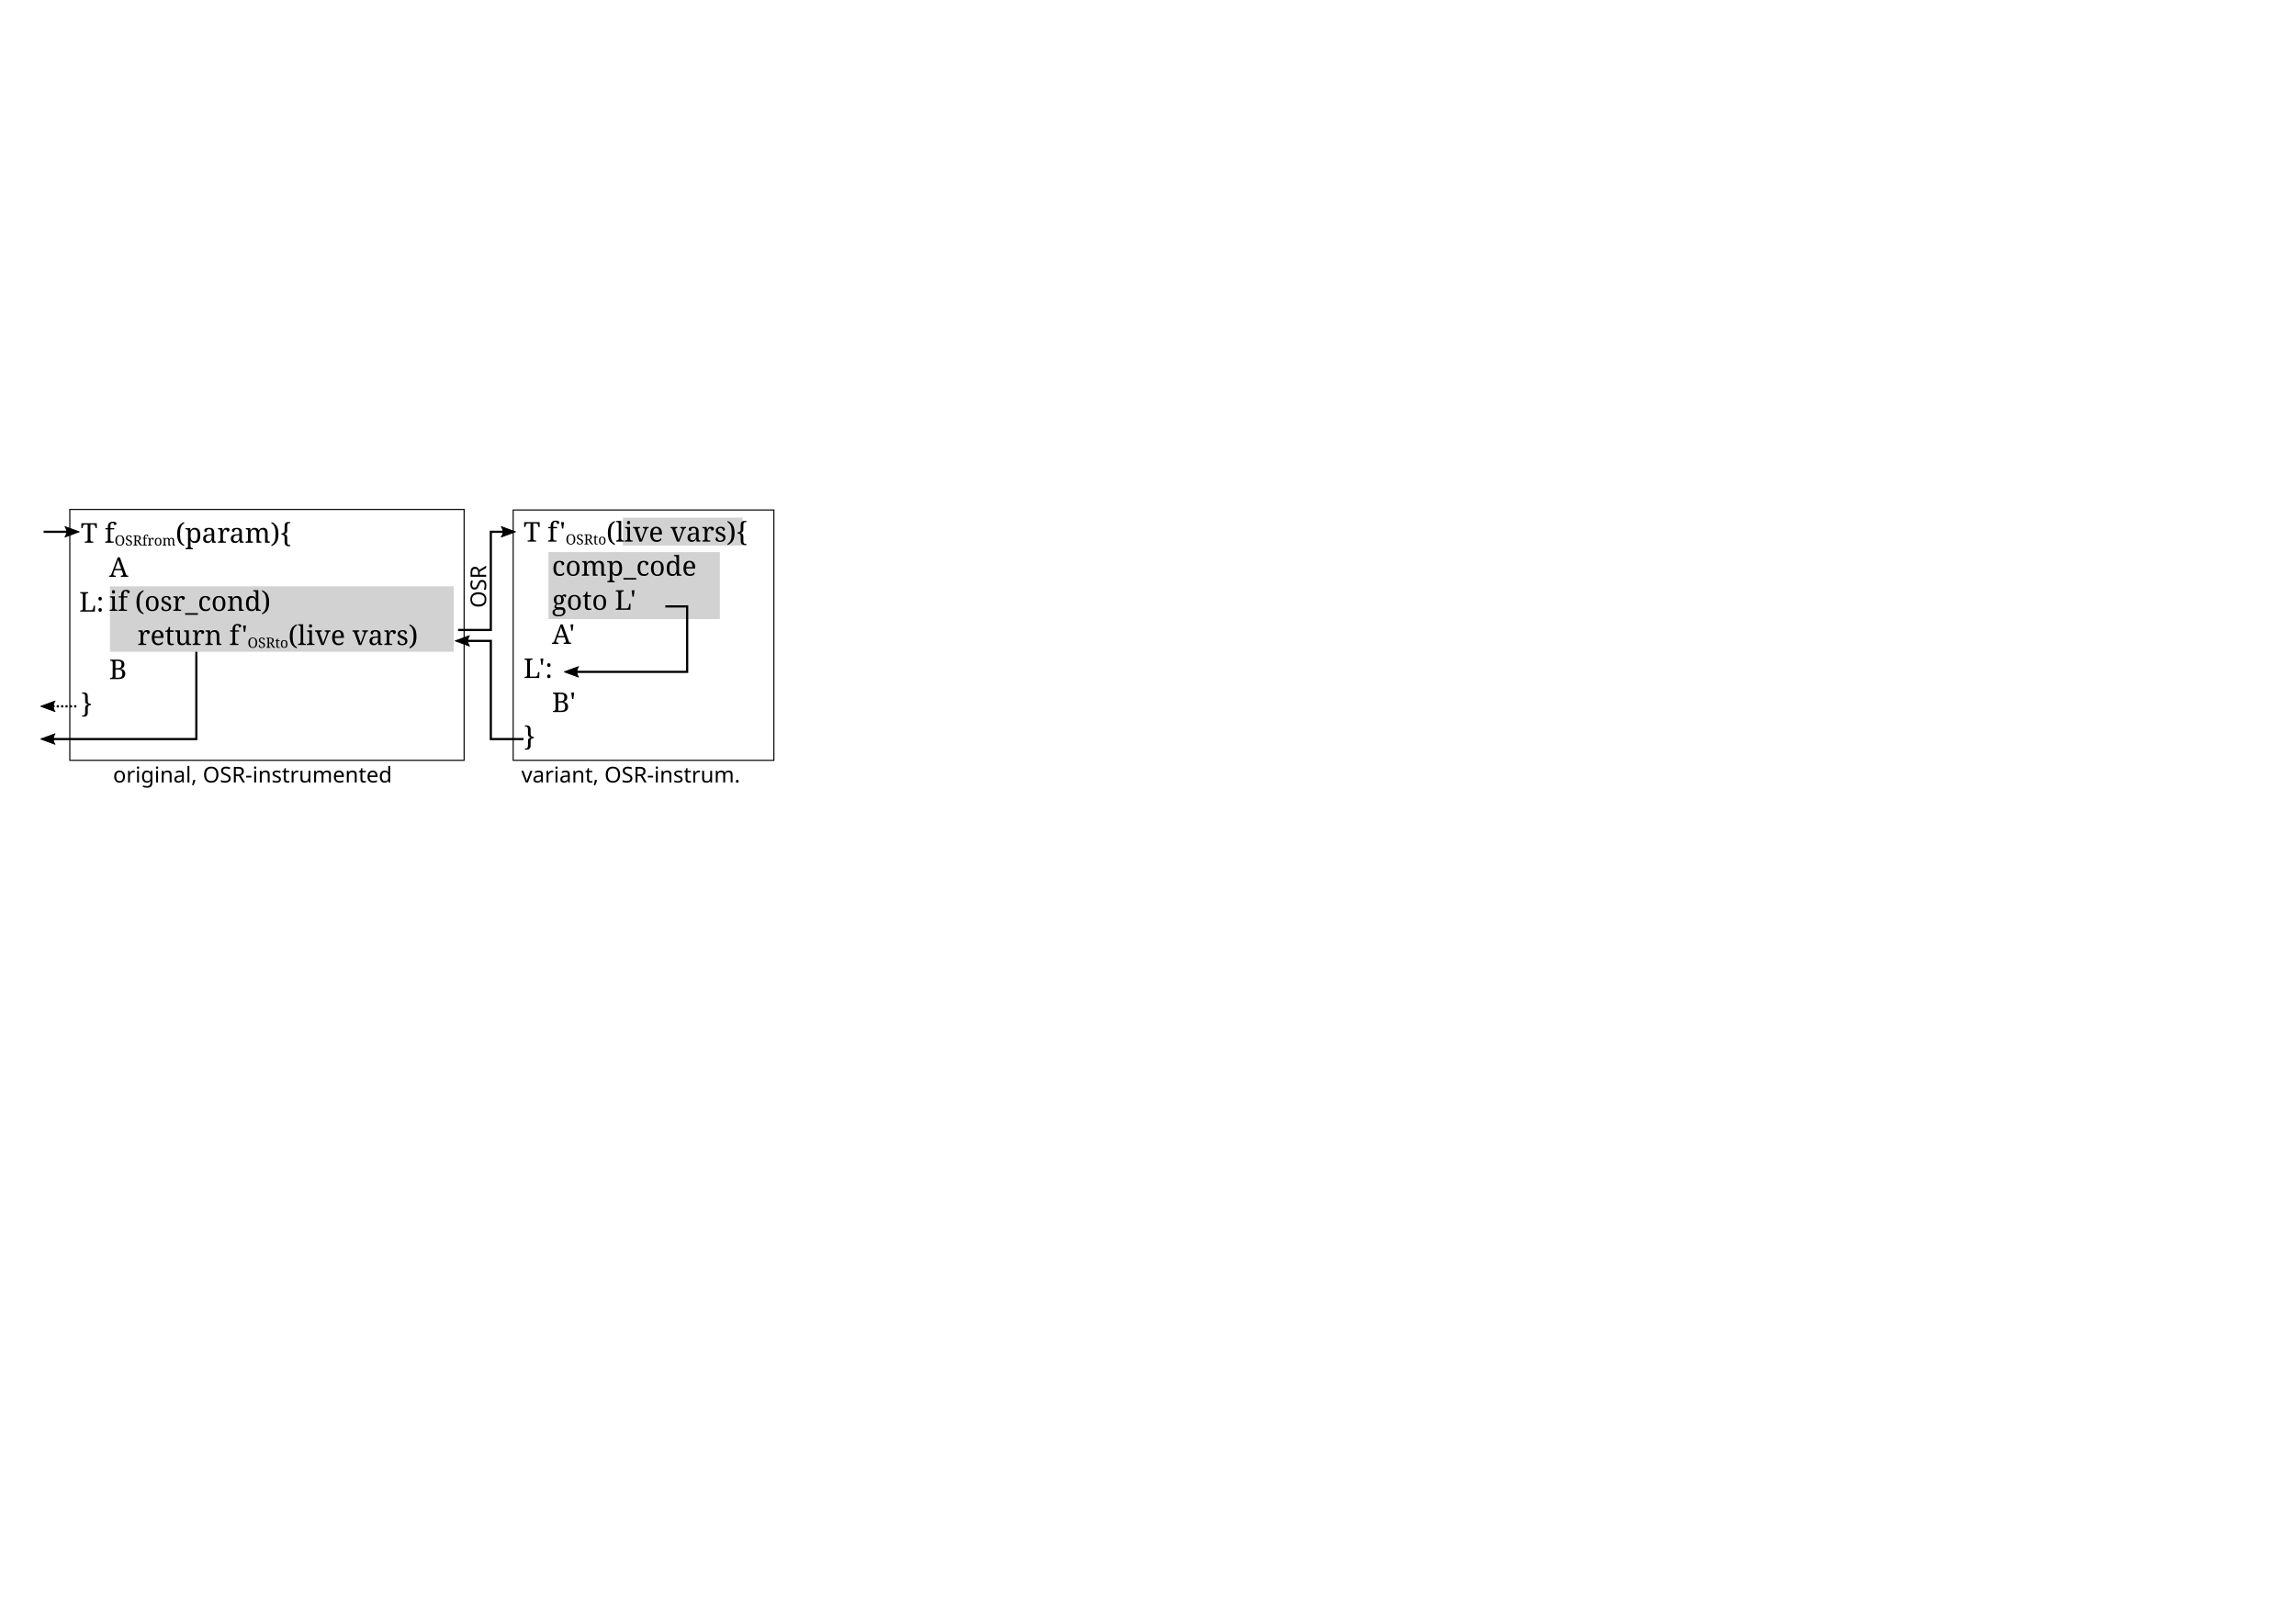
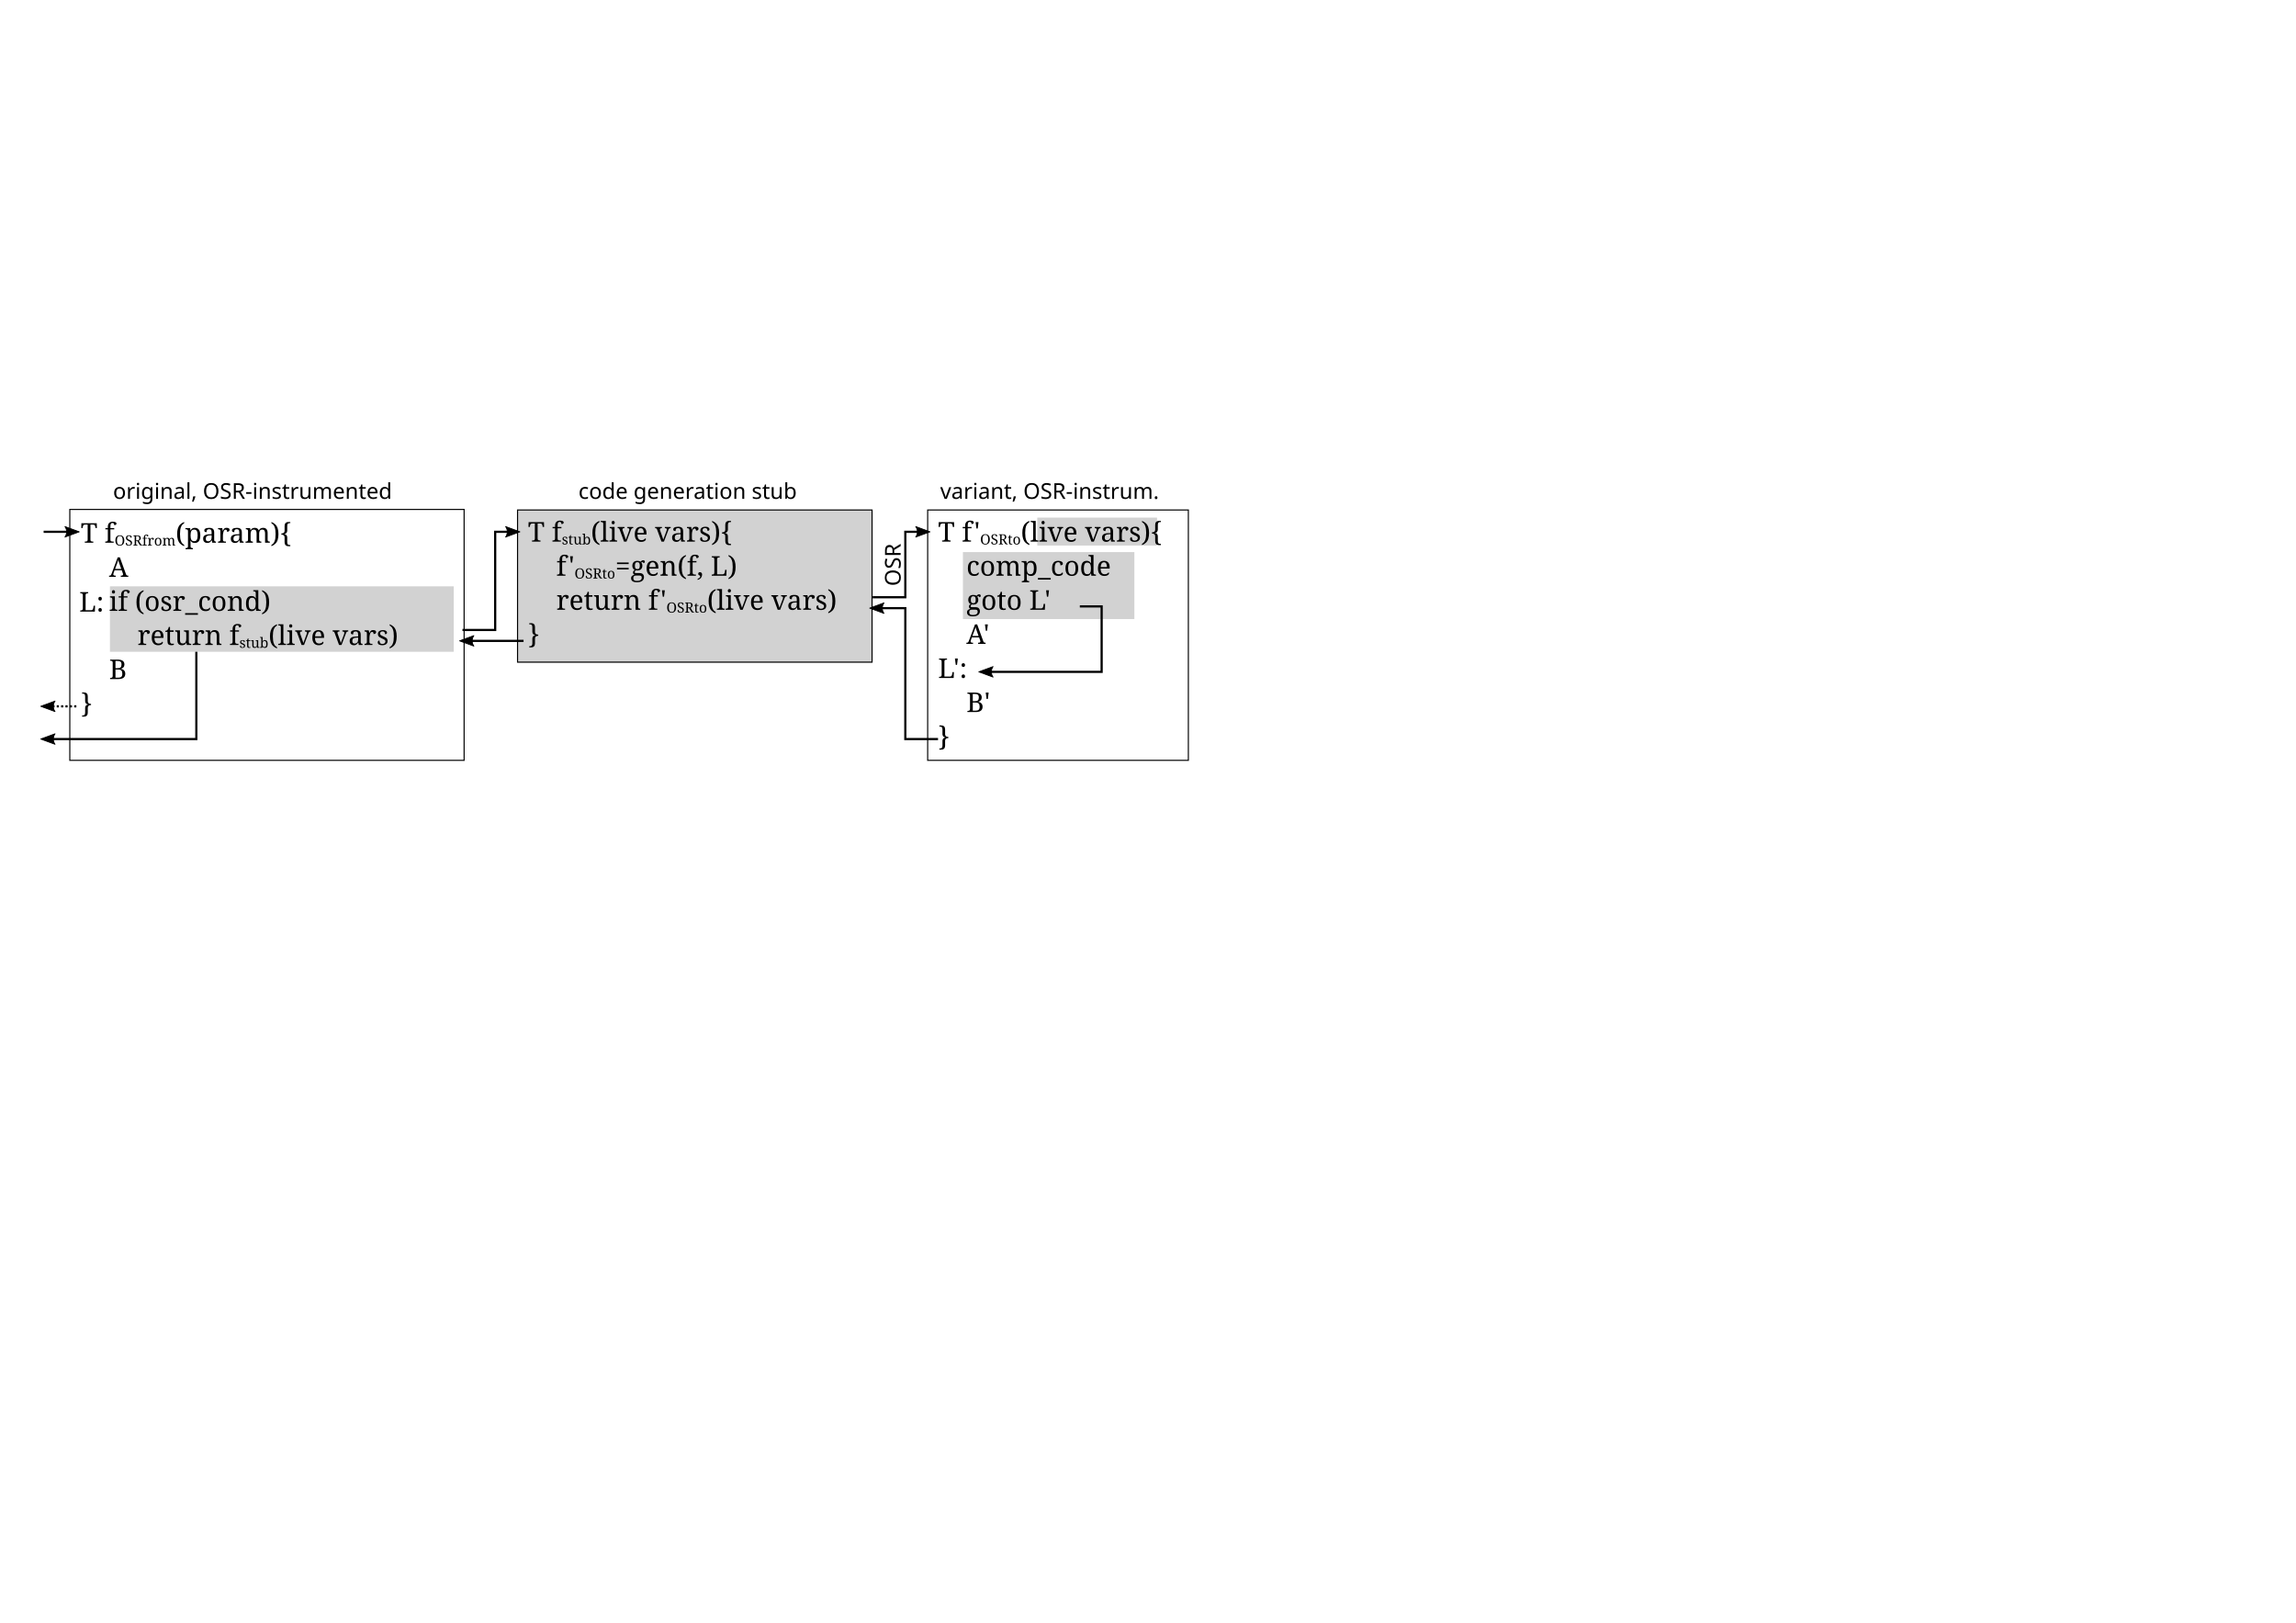
<svg xmlns="http://www.w3.org/2000/svg" id="svg5607" version="1.1" width="1052.5" height="743.75" xml:space="preserve">
  <defs id="defs5611">
+     <marker orient="auto" refY="0.0" refX="0.0" id="marker4667" style="overflow:visible;">
+       <path id="path4669" style="fill-rule:evenodd;stroke-width:0.625;stroke-linejoin:round;stroke:#000000;stroke-opacity:1;fill:#000000;fill-opacity:1" d="M 8.719,4.034 L -2.207,0.016 L 8.719,-4.002 C 6.973,-1.63 6.983,1.616 8.719,4.034 z " transform="scale(0.6) rotate(180) translate(0,0)" />
+     </marker>
+     <marker orient="auto" refY="0.0" refX="0.0" id="marker4447" style="overflow:visible;">
+       <path id="path4449" style="fill-rule:evenodd;stroke-width:0.625;stroke-linejoin:round;stroke:#000000;stroke-opacity:1;fill:#000000;fill-opacity:1" d="M 8.719,4.034 L -2.207,0.016 L 8.719,-4.002 C 6.973,-1.63 6.983,1.616 8.719,4.034 z " transform="scale(0.6) rotate(180) translate(0,0)" />
+     </marker>
+     <marker style="overflow:visible;" id="marker4353" refX="0.0" refY="0.0" orient="auto">
+       <path transform="scale(0.6) rotate(180) translate(0,0)" d="M 8.719,4.034 L -2.207,0.016 L 8.719,-4.002 C 6.973,-1.63 6.983,1.616 8.719,4.034 z " style="fill-rule:evenodd;stroke-width:0.625;stroke-linejoin:round;stroke:#000000;stroke-opacity:1;fill:#000000;fill-opacity:1" id="path4355" />
+     </marker>
    <marker style="overflow:visible;" id="marker4411" refX="0.0" refY="0.0" orient="auto">
      <path transform="scale(0.6) rotate(180) translate(0,0)" d="M 8.719,4.034 L -2.207,0.016 L 8.719,-4.002 C 6.973,-1.63 6.983,1.616 8.719,4.034 z " style="fill-rule:evenodd;stroke-width:0.625;stroke-linejoin:round;stroke:#000000;stroke-opacity:1;fill:#000000;fill-opacity:1" id="path4413" />
    </marker>
    <marker orient="auto" refY="0.0" refX="0.0" id="marker6019" style="overflow:visible;">
      <path id="path6021" style="fill-rule:evenodd;stroke-width:0.625;stroke-linejoin:round;stroke:#000000;stroke-opacity:1;fill:#000000;fill-opacity:1" d="M 8.719,4.034 L -2.207,0.016 L 8.719,-4.002 C 6.973,-1.63 6.983,1.616 8.719,4.034 z " transform="scale(0.6) rotate(180) translate(0,0)" />
    </marker>
    <marker style="overflow:visible;" id="marker5917" refX="0.0" refY="0.0" orient="auto">
      <path transform="scale(0.6) rotate(180) translate(0,0)" d="M 8.719,4.034 L -2.207,0.016 L 8.719,-4.002 C 6.973,-1.63 6.983,1.616 8.719,4.034 z " style="fill-rule:evenodd;stroke-width:0.625;stroke-linejoin:round;stroke:#000000;stroke-opacity:1;fill:#000000;fill-opacity:1" id="path5919" />
    </marker>
    <marker orient="auto" refY="0.0" refX="0.0" id="marker5815" style="overflow:visible;">
      <path id="path5817" style="fill-rule:evenodd;stroke-width:0.625;stroke-linejoin:round;stroke:#000000;stroke-opacity:1;fill:#000000;fill-opacity:1" d="M 8.719,4.034 L -2.207,0.016 L 8.719,-4.002 C 6.973,-1.63 6.983,1.616 8.719,4.034 z " transform="scale(0.6) rotate(180) translate(0,0)" />
    </marker>
    <marker style="overflow:visible;" id="marker5671" refX="0.0" refY="0.0" orient="auto">
      <path transform="scale(0.6) rotate(180) translate(0,0)" d="M 8.719,4.034 L -2.207,0.016 L 8.719,-4.002 C 6.973,-1.63 6.983,1.616 8.719,4.034 z " style="fill-rule:evenodd;stroke-width:0.625;stroke-linejoin:round;stroke:#000000;stroke-opacity:1;fill:#000000;fill-opacity:1" id="path5673" />
    </marker>
    <marker orient="auto" refY="0.0" refX="0.0" id="marker5575" style="overflow:visible;">
      <path id="path5577" style="fill-rule:evenodd;stroke-width:0.625;stroke-linejoin:round;stroke:#000000;stroke-opacity:1;fill:#000000;fill-opacity:1" d="M 8.719,4.034 L -2.207,0.016 L 8.719,-4.002 C 6.973,-1.63 6.983,1.616 8.719,4.034 z " transform="scale(0.6) rotate(180) translate(0,0)" />
    </marker>
    <marker style="overflow:visible;" id="marker6583" refX="0.0" refY="0.0" orient="auto">
      <path transform="scale(0.6) rotate(180) translate(0,0)" d="M 8.719,4.034 L -2.207,0.016 L 8.719,-4.002 C 6.973,-1.63 6.983,1.616 8.719,4.034 z " style="fill-rule:evenodd;stroke-width:0.625;stroke-linejoin:round;stroke:#000000;stroke-opacity:1;fill:#000000;fill-opacity:1" id="path6585" />
    </marker>
    <marker orient="auto" refY="0.0" refX="0.0" id="Arrow1Mend" style="overflow:visible;">
      <path id="path4548" d="M 0.0,0.0 L 5.0,-5.0 L -12.5,0.0 L 5.0,5.0 L 0.0,0.0 z " style="fill-rule:evenodd;stroke:#000000;stroke-width:1pt;stroke-opacity:1;fill:#000000;fill-opacity:1" transform="scale(0.4) rotate(180) translate(10,0)" />
    </marker>
    <marker orient="auto" refY="0.0" refX="0.0" id="Arrow1Lstart" style="overflow:visible">
      <path id="path4648" d="M 0.0,0.0 L 5.0,-5.0 L -12.5,0.0 L 5.0,5.0 L 0.0,0.0 z " style="fill-rule:evenodd;stroke:#000000;stroke-width:1.0pt;marker-start:none" transform="scale(0.8) translate(12.5,0)" />
    </marker>
    <marker orient="auto" refY="0.0" refX="0.0" id="Arrow2Lend" style="overflow:visible;">
      <path id="path3952" style="font-size:12.0;fill-rule:evenodd;stroke-width:0.625;stroke-linejoin:round;" d="M 8.719,4.034 L -2.207,0.016 L 8.719,-4.002 C 6.973,-1.63 6.983,1.616 8.719,4.034 z " transform="scale(1.1) rotate(180) translate(1,0)" />
    </marker>
    <marker orient="auto" refY="0.0" refX="0.0" id="Arrow1Lend" style="overflow:visible;">
      <path id="path3934" d="M 0.0,0.0 L 5.0,-5.0 L -12.5,0.0 L 5.0,5.0 L 0.0,0.0 z " style="fill-rule:evenodd;stroke:#000000;stroke-width:1.0pt;marker-start:none;" transform="scale(0.8) rotate(180) translate(12.5,0)" />
    </marker>
    <marker orient="auto" refY="0.0" refX="0.0" id="Arrow2Lstart" style="overflow:visible">
      <path id="path3949" style="font-size:12.0;fill-rule:evenodd;stroke-width:0.625;stroke-linejoin:round" d="M 8.719,4.034 L -2.207,0.016 L 8.719,-4.002 C 6.973,-1.63 6.983,1.616 8.719,4.034 z " transform="scale(1.1) translate(1,0)" />
    </marker>
  </defs>
  <g id="g5617" transform="matrix(1.25,0,0,-1.25,0,743.75)">
    <flowRoot transform="matrix(0.8,0,0,-0.8,0,595)" style="font-size:40px;font-style:normal;font-weight:normal;fill:#000000;fill-opacity:1;stroke:none;font-family:Bitstream Vera Sans" id="flowRoot2925" xml:space="preserve">
      <flowRegion id="flowRegion2927">
        <rect y="382.101" x="207.503" height="59.287" width="118.573" id="rect2929" />
      </flowRegion>
      <flowPara id="flowPara2931" />
    </flowRoot>
    <flowRoot transform="matrix(0.8,0,0,-0.8,0,595)" style="font-size:40px;font-style:normal;font-weight:normal;fill:#000000;fill-opacity:1;stroke:none;font-family:Bitstream Vera Sans" id="flowRoot2933" xml:space="preserve">
      <flowRegion id="flowRegion2935">
        <rect y="363.327" x="187.741" height="99.799" width="182.801" id="rect2937" />
      </flowRegion>
      <flowPara id="flowPara2939" />
    </flowRoot>
    <flowRoot style="font-size:30px;font-style:normal;font-variant:normal;font-weight:normal;font-stretch:normal;text-align:start;line-height:100%;writing-mode:lr-tb;text-anchor:start;fill:#000000;fill-opacity:1;stroke:none;font-family:Times New Roman;-inkscape-font-specification:'Times New Roman,'" id="flowRoot3789" xml:space="preserve">
      <flowRegion id="flowRegion3791">
        <rect y="334.672" x="468.365" height="51.382" width="50.394" id="rect3793" />
      </flowRegion>
      <flowPara id="flowPara3795" />
    </flowRoot>
    <flowRoot xml:space="preserve" id="flowRoot3224" style="fill:black;stroke:none;stroke-opacity:1;stroke-width:1px;stroke-linejoin:miter;stroke-linecap:butt;fill-opacity:1;font-family:Courier;font-style:normal;font-weight:normal;font-size:12px;-inkscape-font-specification:Courier;font-stretch:normal;font-variant:normal;text-anchor:middle;text-align:center;writing-mode:lr;line-height:100%;letter-spacing:0px;word-spacing:0px;">
      <flowRegion id="flowRegion3226">
        <rect id="rect3228" width="107.422" height="181.082" x="386.718" y="17.58" style="-inkscape-font-specification:Courier;font-family:Courier;font-weight:normal;font-style:normal;font-stretch:normal;font-variant:normal;" />
      </flowRegion>
      <flowPara id="flowPara3230" />
    </flowRoot>
    <flowRoot xml:space="preserve" id="flowRoot3975" style="fill:black;stroke:none;stroke-opacity:1;stroke-width:1px;stroke-linejoin:miter;stroke-linecap:butt;fill-opacity:1;font-family:Courier;font-style:normal;font-weight:normal;font-size:12px;-inkscape-font-specification:Courier;font-stretch:normal;font-variant:normal;text-anchor:middle;text-align:center;writing-mode:lr;line-height:100%;letter-spacing:0px;word-spacing:0px;">
      <flowRegion id="flowRegion3977">
        <rect id="rect3979" width="135.606" height="221.97" x="862.879" y="159.659" style="-inkscape-font-specification:Courier;font-family:Courier;font-weight:normal;font-style:normal;font-stretch:normal;font-variant:normal;" />
      </flowRegion>
      <flowPara id="flowPara3981" />
    </flowRoot>
    <flowRoot xml:space="preserve" id="flowRoot3637" style="fill:black;stroke:none;stroke-opacity:1;stroke-width:1px;stroke-linejoin:miter;stroke-linecap:butt;fill-opacity:1;font-family:Courier;font-style:normal;font-weight:normal;font-size:15px;line-height:125%;letter-spacing:0px;word-spacing:0px;-inkscape-font-specification:Courier;font-stretch:normal;font-variant:normal;">
      <flowRegion id="flowRegion3639">
        <rect id="rect3641" width="145" height="175" x="65" y="93.75" style="-inkscape-font-specification:Courier;font-family:Courier;font-weight:normal;font-style:normal;font-stretch:normal;font-variant:normal;" />
      </flowRegion>
      <flowPara id="flowPara3643" />
    </flowRoot>
    <flowRoot transform="matrix(0.8,0,0,-0.8,0,494.3086)" style="font-style:normal;font-variant:normal;font-weight:normal;font-stretch:normal;font-size:12.5px;line-height:125%;font-family:serif;-inkscape-font-specification:'serif, Normal';text-align:start;letter-spacing:0px;word-spacing:0px;writing-mode:lr-tb;text-anchor:start;fill:#000000;fill-opacity:1;stroke:none;stroke-width:1px;stroke-linecap:butt;stroke-linejoin:miter;stroke-opacity:1" id="flowRoot4383" xml:space="preserve">
      <flowRegion id="flowRegion4385">
        <rect y="103.75" x="45" height="185" width="165" id="rect4387" style="font-style:normal;font-variant:normal;font-weight:normal;font-stretch:normal;font-size:12.5px;line-height:125%;font-family:serif;-inkscape-font-specification:'serif, Normal';text-align:start;writing-mode:lr-tb;text-anchor:start" />
      </flowRegion>
      <flowPara id="flowPara4441" />
    </flowRoot>
    <flowRoot xml:space="preserve" id="flowRoot4423" style="fill:black;stroke:none;stroke-opacity:1;stroke-width:1px;stroke-linejoin:miter;stroke-linecap:butt;fill-opacity:1;font-family:sans-serif;font-style:normal;font-weight:normal;font-size:15px;line-height:125%;letter-spacing:0px;word-spacing:0px">
      <flowRegion id="flowRegion4425">
        <rect id="rect4427" width="160" height="106.676" x="45" y="242.074" />
      </flowRegion>
      <flowPara id="flowPara4429" />
    </flowRoot>
-     <rect style="fill:#d2d2d2;fill-opacity:1;fill-rule:nonzero;stroke:none;stroke-width:0.8;stroke-linecap:square;stroke-linejoin:miter;stroke-miterlimit:4;stroke-dasharray:none;stroke-dashoffset:0;stroke-opacity:1" id="rect5061" width="43.92" height="10.24" x="228.4" y="-405.2" transform="scale(1,-1)" />
-     <rect transform="scale(1,-1)" y="-392.56" x="201.12" height="24.56" width="62.88" id="rect5055" style="fill:#d2d2d2;fill-opacity:1;fill-rule:nonzero;stroke:none;stroke-width:0.8;stroke-linecap:square;stroke-linejoin:miter;stroke-miterlimit:4;stroke-dasharray:none;stroke-dashoffset:0;stroke-opacity:1" />
+     <rect style="fill:#d2d2d2;fill-opacity:1;fill-rule:nonzero;stroke:none;stroke-width:0.8;stroke-linecap:square;stroke-linejoin:miter;stroke-miterlimit:4;stroke-dasharray:none;stroke-dashoffset:0;stroke-opacity:1" id="rect5061" width="43.92" height="10.24" x="380.401" y="-405.2" transform="scale(1,-1)" />
+     <rect transform="scale(1,-1)" y="-392.56" x="353.121" height="24.56" width="62.88" id="rect5055" style="fill:#d2d2d2;fill-opacity:1;fill-rule:nonzero;stroke:none;stroke-width:0.8;stroke-linecap:square;stroke-linejoin:miter;stroke-miterlimit:4;stroke-dasharray:none;stroke-dashoffset:0;stroke-opacity:1" />
    <rect style="fill:#d2d2d2;fill-opacity:1;fill-rule:nonzero;stroke:none;stroke-width:0.8;stroke-linecap:square;stroke-linejoin:miter;stroke-miterlimit:4;stroke-dasharray:none;stroke-dashoffset:0;stroke-opacity:1" id="rect5053" width="126.08" height="24" x="40.32" y="-380" transform="scale(1,-1)" />
    <text xml:space="preserve" style="font-style:normal;font-weight:normal;font-size:12px;line-height:125%;font-family:sans-serif;letter-spacing:0px;word-spacing:0px;fill:#000000;fill-opacity:1;stroke:none;stroke-width:1px;stroke-linecap:butt;stroke-linejoin:miter;stroke-opacity:1" x="29.6" y="-396" id="text4463" transform="scale(1,-1)">
      <tspan id="tspan4465" x="29.6" y="-396" style="font-style:normal;font-variant:normal;font-weight:normal;font-stretch:normal;font-size:10px;font-family:serif;-inkscape-font-specification:serif">T f<tspan style="font-size:52%;baseline-shift:sub" id="tspan4477">OSRfrom</tspan>(param){</tspan>
      <tspan x="29.6" y="-383.5" id="tspan4467" style="font-style:normal;font-variant:normal;font-weight:normal;font-stretch:normal;font-size:10px;font-family:serif;-inkscape-font-specification:serif">    A</tspan>
      <tspan x="29.6" y="-371" id="tspan4469" style="font-style:normal;font-variant:normal;font-weight:normal;font-stretch:normal;font-size:10px;font-family:serif;-inkscape-font-specification:serif">    if (osr_cond)</tspan>
-       <tspan x="29.6" y="-358.5" id="tspan4471" style="font-style:normal;font-variant:normal;font-weight:normal;font-stretch:normal;font-size:10px;font-family:serif;-inkscape-font-specification:serif">        return f'<tspan style="font-size:52%;baseline-shift:sub" id="tspan4479">OSRto</tspan>(live vars)</tspan>
+       <tspan x="29.6" y="-358.5" id="tspan4471" style="font-style:normal;font-variant:normal;font-weight:normal;font-stretch:normal;font-size:10px;font-family:serif;-inkscape-font-specification:serif">        return f<tspan style="font-size:52%;baseline-shift:sub" id="tspan4479">stub</tspan>(live vars)</tspan>
      <tspan x="29.6" y="-346" id="tspan4473" style="font-style:normal;font-variant:normal;font-weight:normal;font-stretch:normal;font-size:10px;font-family:serif;-inkscape-font-specification:serif">    B</tspan>
      <tspan x="29.6" y="-333.5" id="tspan4475" style="font-style:normal;font-variant:normal;font-weight:normal;font-stretch:normal;font-size:10px;font-family:serif;-inkscape-font-specification:serif">}</tspan>
    </text>
-     <text transform="scale(1,-1)" id="text4481" y="-396.402" x="192" style="font-style:normal;font-weight:normal;font-size:12px;line-height:125%;font-family:sans-serif;letter-spacing:0px;word-spacing:0px;fill:#000000;fill-opacity:1;stroke:none;stroke-width:1px;stroke-linecap:butt;stroke-linejoin:miter;stroke-opacity:1" xml:space="preserve">
-       <tspan style="font-style:normal;font-variant:normal;font-weight:normal;font-stretch:normal;font-size:10px;font-family:serif;-inkscape-font-specification:serif" y="-396.402" x="192" id="tspan4483">T f'<tspan id="tspan4485" style="font-size:52%;baseline-shift:sub">OSRto</tspan>(live vars){</tspan>
-       <tspan style="font-style:normal;font-variant:normal;font-weight:normal;font-stretch:normal;font-size:10px;font-family:serif;-inkscape-font-specification:serif" id="tspan4487" y="-383.902" x="192">    comp_code </tspan>
-       <tspan style="font-style:normal;font-variant:normal;font-weight:normal;font-stretch:normal;font-size:10px;font-family:serif;-inkscape-font-specification:serif" y="-371.402" x="192" id="tspan3427">    goto L'</tspan>
-       <tspan style="font-style:normal;font-variant:normal;font-weight:normal;font-stretch:normal;font-size:10px;font-family:serif;-inkscape-font-specification:serif" y="-358.902" x="192" id="tspan4501">    A'</tspan>
-       <tspan style="font-style:normal;font-variant:normal;font-weight:normal;font-stretch:normal;font-size:10px;font-family:serif;-inkscape-font-specification:serif" id="tspan4491" y="-346.402" x="192">L':</tspan>
-       <tspan style="font-style:normal;font-variant:normal;font-weight:normal;font-stretch:normal;font-size:10px;font-family:serif;-inkscape-font-specification:serif" id="tspan4495" y="-333.902" x="192">    B'</tspan>
-       <tspan style="font-style:normal;font-variant:normal;font-weight:normal;font-stretch:normal;font-size:10px;font-family:serif;-inkscape-font-specification:serif" id="tspan4497" y="-321.402" x="192">}</tspan>
+     <text transform="scale(1,-1)" id="text4481" y="-396.402" x="344.001" style="font-style:normal;font-weight:normal;font-size:12px;line-height:125%;font-family:sans-serif;letter-spacing:0px;word-spacing:0px;fill:#000000;fill-opacity:1;stroke:none;stroke-width:1px;stroke-linecap:butt;stroke-linejoin:miter;stroke-opacity:1" xml:space="preserve">
+       <tspan style="font-style:normal;font-variant:normal;font-weight:normal;font-stretch:normal;font-size:10px;font-family:serif;-inkscape-font-specification:serif" y="-396.402" x="344.001" id="tspan4483">T f'<tspan id="tspan4485" style="font-size:52%;baseline-shift:sub">OSRto</tspan>(live vars){</tspan>
+       <tspan style="font-style:normal;font-variant:normal;font-weight:normal;font-stretch:normal;font-size:10px;font-family:serif;-inkscape-font-specification:serif" id="tspan4487" y="-383.902" x="344.001">    comp_code </tspan>
+       <tspan style="font-style:normal;font-variant:normal;font-weight:normal;font-stretch:normal;font-size:10px;font-family:serif;-inkscape-font-specification:serif" y="-371.402" x="344.001" id="tspan3427">    goto L'</tspan>
+       <tspan style="font-style:normal;font-variant:normal;font-weight:normal;font-stretch:normal;font-size:10px;font-family:serif;-inkscape-font-specification:serif" y="-358.902" x="344.001" id="tspan4501">    A'</tspan>
+       <tspan style="font-style:normal;font-variant:normal;font-weight:normal;font-stretch:normal;font-size:10px;font-family:serif;-inkscape-font-specification:serif" id="tspan4491" y="-346.402" x="344.001">L':</tspan>
+       <tspan style="font-style:normal;font-variant:normal;font-weight:normal;font-stretch:normal;font-size:10px;font-family:serif;-inkscape-font-specification:serif" id="tspan4495" y="-333.902" x="344.001">    B'</tspan>
+       <tspan style="font-style:normal;font-variant:normal;font-weight:normal;font-stretch:normal;font-size:10px;font-family:serif;-inkscape-font-specification:serif" id="tspan4497" y="-321.402" x="344.001">}</tspan>
    </text>
    <rect transform="scale(1,-1)" y="-408.2" x="25.6" height="92" width="144.6" id="rect4503" style="fill:none;fill-opacity:1;fill-rule:nonzero;stroke:#000000;stroke-width:0.4;stroke-linecap:square;stroke-linejoin:miter;stroke-miterlimit:4;stroke-dasharray:none;stroke-dashoffset:0;stroke-opacity:1" />
-     <rect style="fill:none;fill-opacity:1;fill-rule:nonzero;stroke:#000000;stroke-width:0.4;stroke-linecap:square;stroke-linejoin:miter;stroke-miterlimit:4;stroke-dasharray:none;stroke-dashoffset:0;stroke-opacity:1" id="rect4505" width="95.6" height="91.8" x="188.2" y="-408" transform="scale(1,-1)" />
-     <text transform="scale(1,-1)" id="text4507" y="-308.08" x="41.432" style="font-style:normal;font-variant:normal;font-weight:normal;font-stretch:normal;font-size:8px;line-height:125%;font-family:sans-serif;-inkscape-font-specification:'sans-serif, Normal';text-align:start;letter-spacing:0px;word-spacing:0px;writing-mode:lr-tb;text-anchor:start;fill:#000000;fill-opacity:1;stroke:none;stroke-width:1px;stroke-linecap:butt;stroke-linejoin:miter;stroke-opacity:1" xml:space="preserve">
-       <tspan y="-308.08" x="41.432" id="tspan4509">original, OSR-instrumented</tspan>
+     <rect style="fill:none;fill-opacity:1;fill-rule:nonzero;stroke:#000000;stroke-width:0.4;stroke-linecap:square;stroke-linejoin:miter;stroke-miterlimit:4;stroke-dasharray:none;stroke-dashoffset:0;stroke-opacity:1" id="rect4505" width="95.6" height="91.8" x="340.201" y="-408" transform="scale(1,-1)" />
+     <text transform="scale(1,-1)" id="text4507" y="-412.08" x="41.432" style="font-style:normal;font-variant:normal;font-weight:normal;font-stretch:normal;font-size:8px;line-height:125%;font-family:sans-serif;-inkscape-font-specification:'sans-serif, Normal';text-align:start;letter-spacing:0px;word-spacing:0px;writing-mode:lr-tb;text-anchor:start;fill:#000000;fill-opacity:1;stroke:none;stroke-width:1px;stroke-linecap:butt;stroke-linejoin:miter;stroke-opacity:1" xml:space="preserve">
+       <tspan y="-412.08" x="41.432" id="tspan4509">original, OSR-instrumented</tspan>
    </text>
-     <text xml:space="preserve" style="font-style:normal;font-variant:normal;font-weight:normal;font-stretch:normal;font-size:8px;line-height:125%;font-family:sans-serif;-inkscape-font-specification:'sans-serif, Normal';text-align:start;letter-spacing:0px;word-spacing:0px;writing-mode:lr-tb;text-anchor:start;fill:#000000;fill-opacity:1;stroke:none;stroke-width:1px;stroke-linecap:butt;stroke-linejoin:miter;stroke-opacity:1" x="191.189" y="-308.08" id="text4511" transform="scale(1,-1)">
-       <tspan id="tspan4513" x="191.189" y="-308.08">variant, OSR-instrum.</tspan>
+     <text xml:space="preserve" style="font-style:normal;font-variant:normal;font-weight:normal;font-stretch:normal;font-size:8px;line-height:125%;font-family:sans-serif;-inkscape-font-specification:'sans-serif, Normal';text-align:start;letter-spacing:0px;word-spacing:0px;writing-mode:lr-tb;text-anchor:start;fill:#000000;fill-opacity:1;stroke:none;stroke-width:1px;stroke-linecap:butt;stroke-linejoin:miter;stroke-opacity:1" x="344.79" y="-412.08" id="text4511" transform="scale(1,-1)">
+       <tspan id="tspan4513" x="344.79" y="-412.08">variant, OSR-instrum.</tspan>
    </text>
    <text xml:space="preserve" style="font-style:normal;font-weight:normal;font-size:12px;line-height:125%;font-family:sans-serif;letter-spacing:0px;word-spacing:0px;fill:#000000;fill-opacity:1;stroke:none;stroke-width:1px;stroke-linecap:butt;stroke-linejoin:miter;stroke-opacity:1" x="29.048" y="-370.742" id="text4515" transform="scale(1,-1)">
      <tspan x="29.048" y="-370.742" style="font-style:normal;font-variant:normal;font-weight:normal;font-stretch:normal;font-size:10px;font-family:serif;-inkscape-font-specification:serif" id="tspan4552">L:</tspan>
    </text>
    <path style="fill:none;fill-rule:evenodd;stroke:#000000;stroke-width:0.8px;stroke-linecap:butt;stroke-linejoin:miter;stroke-opacity:1;marker-end:url(#marker5575)" d="m 16,400 12,0" id="path5567" />
-     <path style="fill:none;fill-rule:evenodd;stroke:#000000;stroke-width:0.8px;stroke-linecap:butt;stroke-linejoin:miter;stroke-opacity:1;marker-end:url(#marker5671)" d="m 168,364 12,0 0,36 8,0" id="path5663" />
-     <path style="fill:none;fill-rule:evenodd;stroke:#000000;stroke-width:0.8px;stroke-linecap:butt;stroke-linejoin:miter;stroke-opacity:1;marker-end:url(#marker5815)" d="m 244,372.64 8,0 0,-24 -44,0" id="path5807" />
-     <path style="fill:none;fill-rule:evenodd;stroke:#000000;stroke-width:0.8px;stroke-linecap:butt;stroke-linejoin:miter;stroke-opacity:1;marker-end:url(#marker5917)" d="m 192,324 -12,0 0,36 -12,0" id="path5909" />
+     <path style="fill:none;fill-rule:evenodd;stroke:#000000;stroke-width:0.8px;stroke-linecap:butt;stroke-linejoin:miter;stroke-opacity:1;marker-end:url(#marker5815)" d="m 396,372.64 8,0 0,-24 -44,0" id="path5807" />
    <path style="fill:none;fill-rule:evenodd;stroke:#000000;stroke-width:0.8px;stroke-linecap:butt;stroke-linejoin:miter;stroke-opacity:1;marker-end:url(#marker6019)" d="m 72,356 0,-32 -56,0" id="path6011" />
-     <text xml:space="preserve" style="font-style:normal;font-variant:normal;font-weight:normal;font-stretch:normal;font-size:8px;line-height:125%;font-family:sans-serif;-inkscape-font-specification:'sans-serif, Normal';text-align:start;letter-spacing:0px;word-spacing:0px;writing-mode:lr-tb;text-anchor:start;fill:#000000;fill-opacity:1;stroke:none;stroke-width:1px;stroke-linecap:butt;stroke-linejoin:miter;stroke-opacity:1" x="372.081" y="178.287" id="text4442" transform="matrix(0,1,1,0,0,0)">
-       <tspan id="tspan4444" x="372.081" y="178.287">OSR</tspan>
+     <path style="fill:none;fill-rule:evenodd;stroke:#000000;stroke-width:0.8;stroke-linecap:butt;stroke-linejoin:miter;stroke-miterlimit:4;stroke-dasharray:0.8, 0.8;stroke-dashoffset:0;stroke-opacity:1;marker-end:url(#marker4411)" d="m 28,336 -12,0" id="path3429" />
+     <rect style="fill:#d2d2d2;fill-opacity:1;fill-rule:nonzero;stroke:none;stroke-width:0.8;stroke-linecap:square;stroke-linejoin:miter;stroke-miterlimit:4;stroke-dasharray:none;stroke-dashoffset:0;stroke-opacity:1" id="rect4304" width="130.2" height="56" x="189.8" y="-408" transform="scale(1,-1)" />
+     <text xml:space="preserve" style="font-style:normal;font-weight:normal;font-size:12px;line-height:125%;font-family:sans-serif;letter-spacing:0px;word-spacing:0px;fill:#000000;fill-opacity:1;stroke:none;stroke-width:1px;stroke-linecap:butt;stroke-linejoin:miter;stroke-opacity:1" x="193.6" y="-396.402" id="text4306" transform="scale(1,-1)">
+       <tspan id="tspan4308" x="193.6" y="-396.402" style="font-style:normal;font-variant:normal;font-weight:normal;font-stretch:normal;font-size:10px;font-family:serif;-inkscape-font-specification:serif">T f<tspan style="font-size:52%;baseline-shift:sub" id="tspan4310">stub</tspan>(live vars){</tspan>
+       <tspan x="193.6" y="-383.902" id="tspan4312" style="font-style:normal;font-variant:normal;font-weight:normal;font-stretch:normal;font-size:10px;font-family:serif;-inkscape-font-specification:serif">    f'<tspan style="font-size:52%;baseline-shift:sub" id="tspan4342">OSRto</tspan>=gen(f, L) </tspan>
+       <tspan x="193.6" y="-371.402" id="tspan4320" style="font-style:normal;font-variant:normal;font-weight:normal;font-stretch:normal;font-size:10px;font-family:serif;-inkscape-font-specification:serif">    return f'<tspan style="font-size:52%;baseline-shift:sub" id="tspan4351">OSRto</tspan>(live vars)</tspan>
+       <tspan x="193.6" y="-358.902" id="tspan4322" style="font-style:normal;font-variant:normal;font-weight:normal;font-stretch:normal;font-size:10px;font-family:serif;-inkscape-font-specification:serif">}</tspan>
    </text>
-     <path style="fill:none;fill-rule:evenodd;stroke:#000000;stroke-width:0.8;stroke-linecap:butt;stroke-linejoin:miter;stroke-miterlimit:4;stroke-dasharray:0.8, 0.8;stroke-dashoffset:0;stroke-opacity:1;marker-end:url(#marker4411)" d="m 28,336 -12,0" id="path3429" />
+     <rect transform="scale(1,-1)" y="-408" x="189.8" height="55.8" width="130" id="rect4324" style="fill:none;fill-opacity:1;fill-rule:nonzero;stroke:#000000;stroke-width:0.4;stroke-linecap:square;stroke-linejoin:miter;stroke-miterlimit:4;stroke-dasharray:none;stroke-dashoffset:0;stroke-opacity:1" />
+     <text transform="scale(1,-1)" id="text4326" y="-412.08" x="212.126" style="font-style:normal;font-variant:normal;font-weight:normal;font-stretch:normal;font-size:8px;line-height:125%;font-family:sans-serif;-inkscape-font-specification:'sans-serif, Normal';text-align:start;letter-spacing:0px;word-spacing:0px;writing-mode:lr-tb;text-anchor:start;fill:#000000;fill-opacity:1;stroke:none;stroke-width:1px;stroke-linecap:butt;stroke-linejoin:miter;stroke-opacity:1" xml:space="preserve">
+       <tspan y="-412.08" x="212.126" id="tspan4328">code generation stub</tspan>
+     </text>
+     <path id="path4330" d="m 169.6,364 12,0 0,36 8,0" style="fill:none;fill-rule:evenodd;stroke:#000000;stroke-width:0.8px;stroke-linecap:butt;stroke-linejoin:miter;stroke-opacity:1;marker-end:url(#marker5671)" />
+     <path id="path4334" d="m 192,360 -22.4,0" style="fill:none;fill-rule:evenodd;stroke:#000000;stroke-width:0.8px;stroke-linecap:butt;stroke-linejoin:miter;stroke-opacity:1;marker-end:url(#marker4447)" />
+     <path style="fill:none;fill-rule:evenodd;stroke:#000000;stroke-width:0.8px;stroke-linecap:butt;stroke-linejoin:miter;stroke-opacity:1;marker-end:url(#marker4667)" d="m 320,376 12,0 0,24 8,0" id="path5663" />
+     <path style="fill:none;fill-rule:evenodd;stroke:#000000;stroke-width:0.8px;stroke-linecap:butt;stroke-linejoin:miter;stroke-opacity:1;marker-end:url(#marker5917)" d="m 344,324 -12,0 0,48 -12,0" id="path5909" />
+     <text xml:space="preserve" style="font-style:normal;font-variant:normal;font-weight:normal;font-stretch:normal;font-size:8px;line-height:125%;font-family:sans-serif;-inkscape-font-specification:'sans-serif, Normal';text-align:start;letter-spacing:0px;word-spacing:0px;writing-mode:lr-tb;text-anchor:start;fill:#000000;fill-opacity:1;stroke:none;stroke-width:1px;stroke-linecap:butt;stroke-linejoin:miter;stroke-opacity:1" x="380.081" y="330.288" id="text4442" transform="matrix(0,1,1,0,0,0)">
+       <tspan id="tspan4444" x="380.081" y="330.288">OSR</tspan>
+     </text>
  </g>
</svg>
